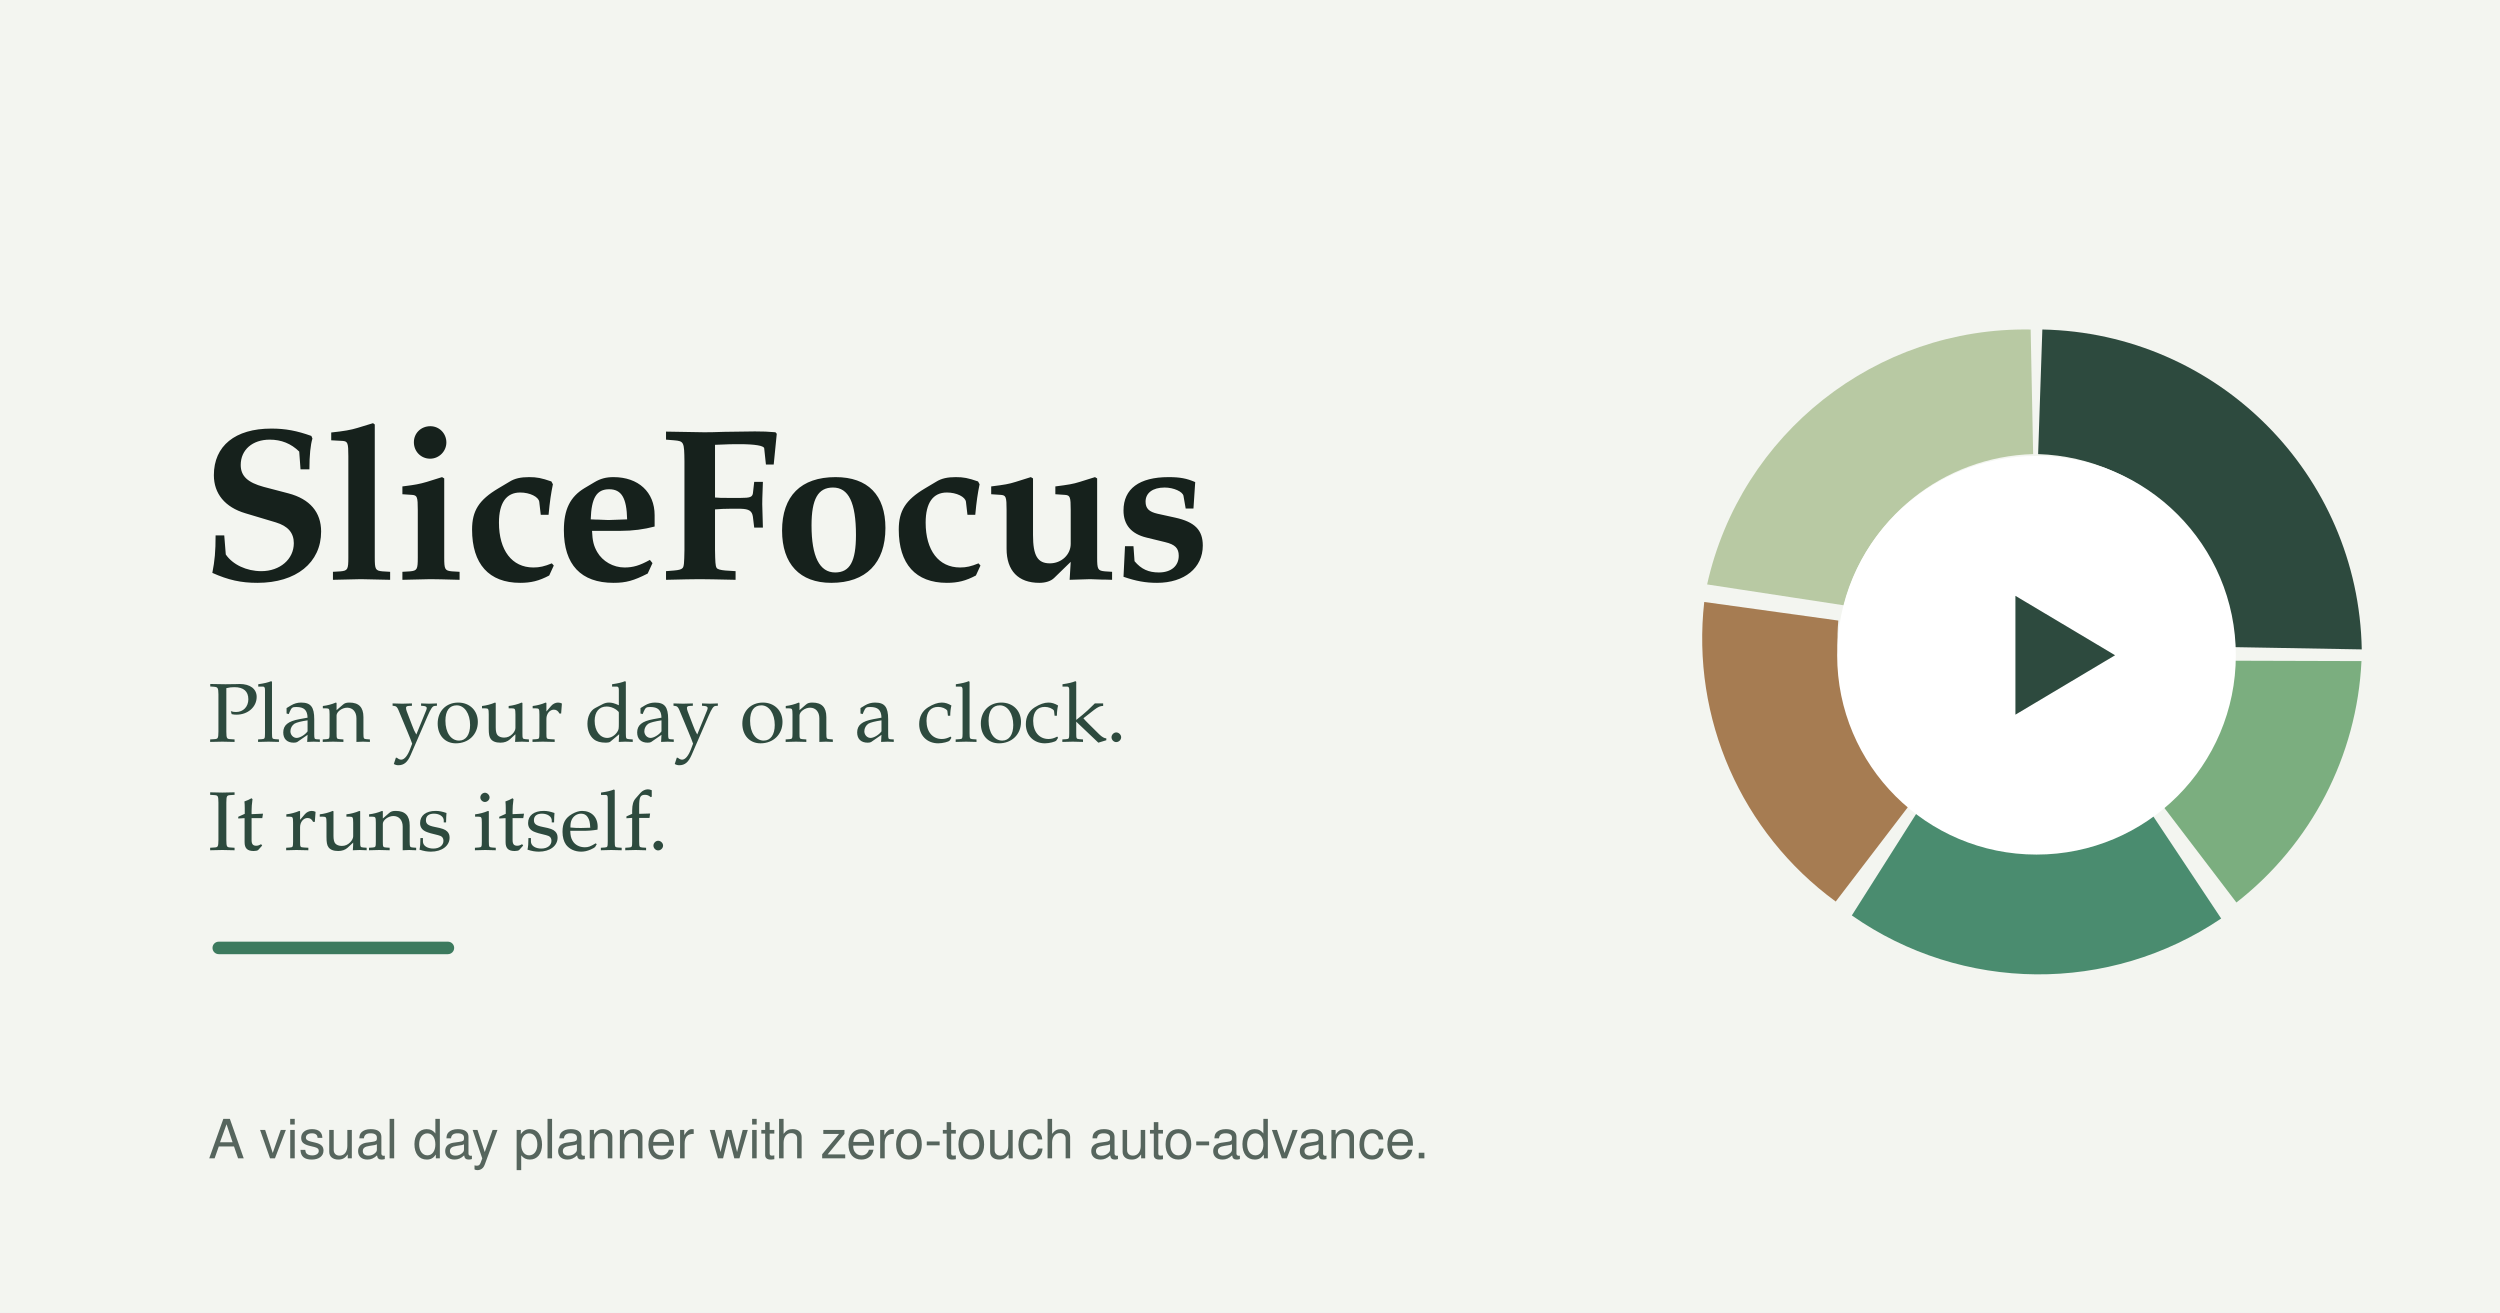
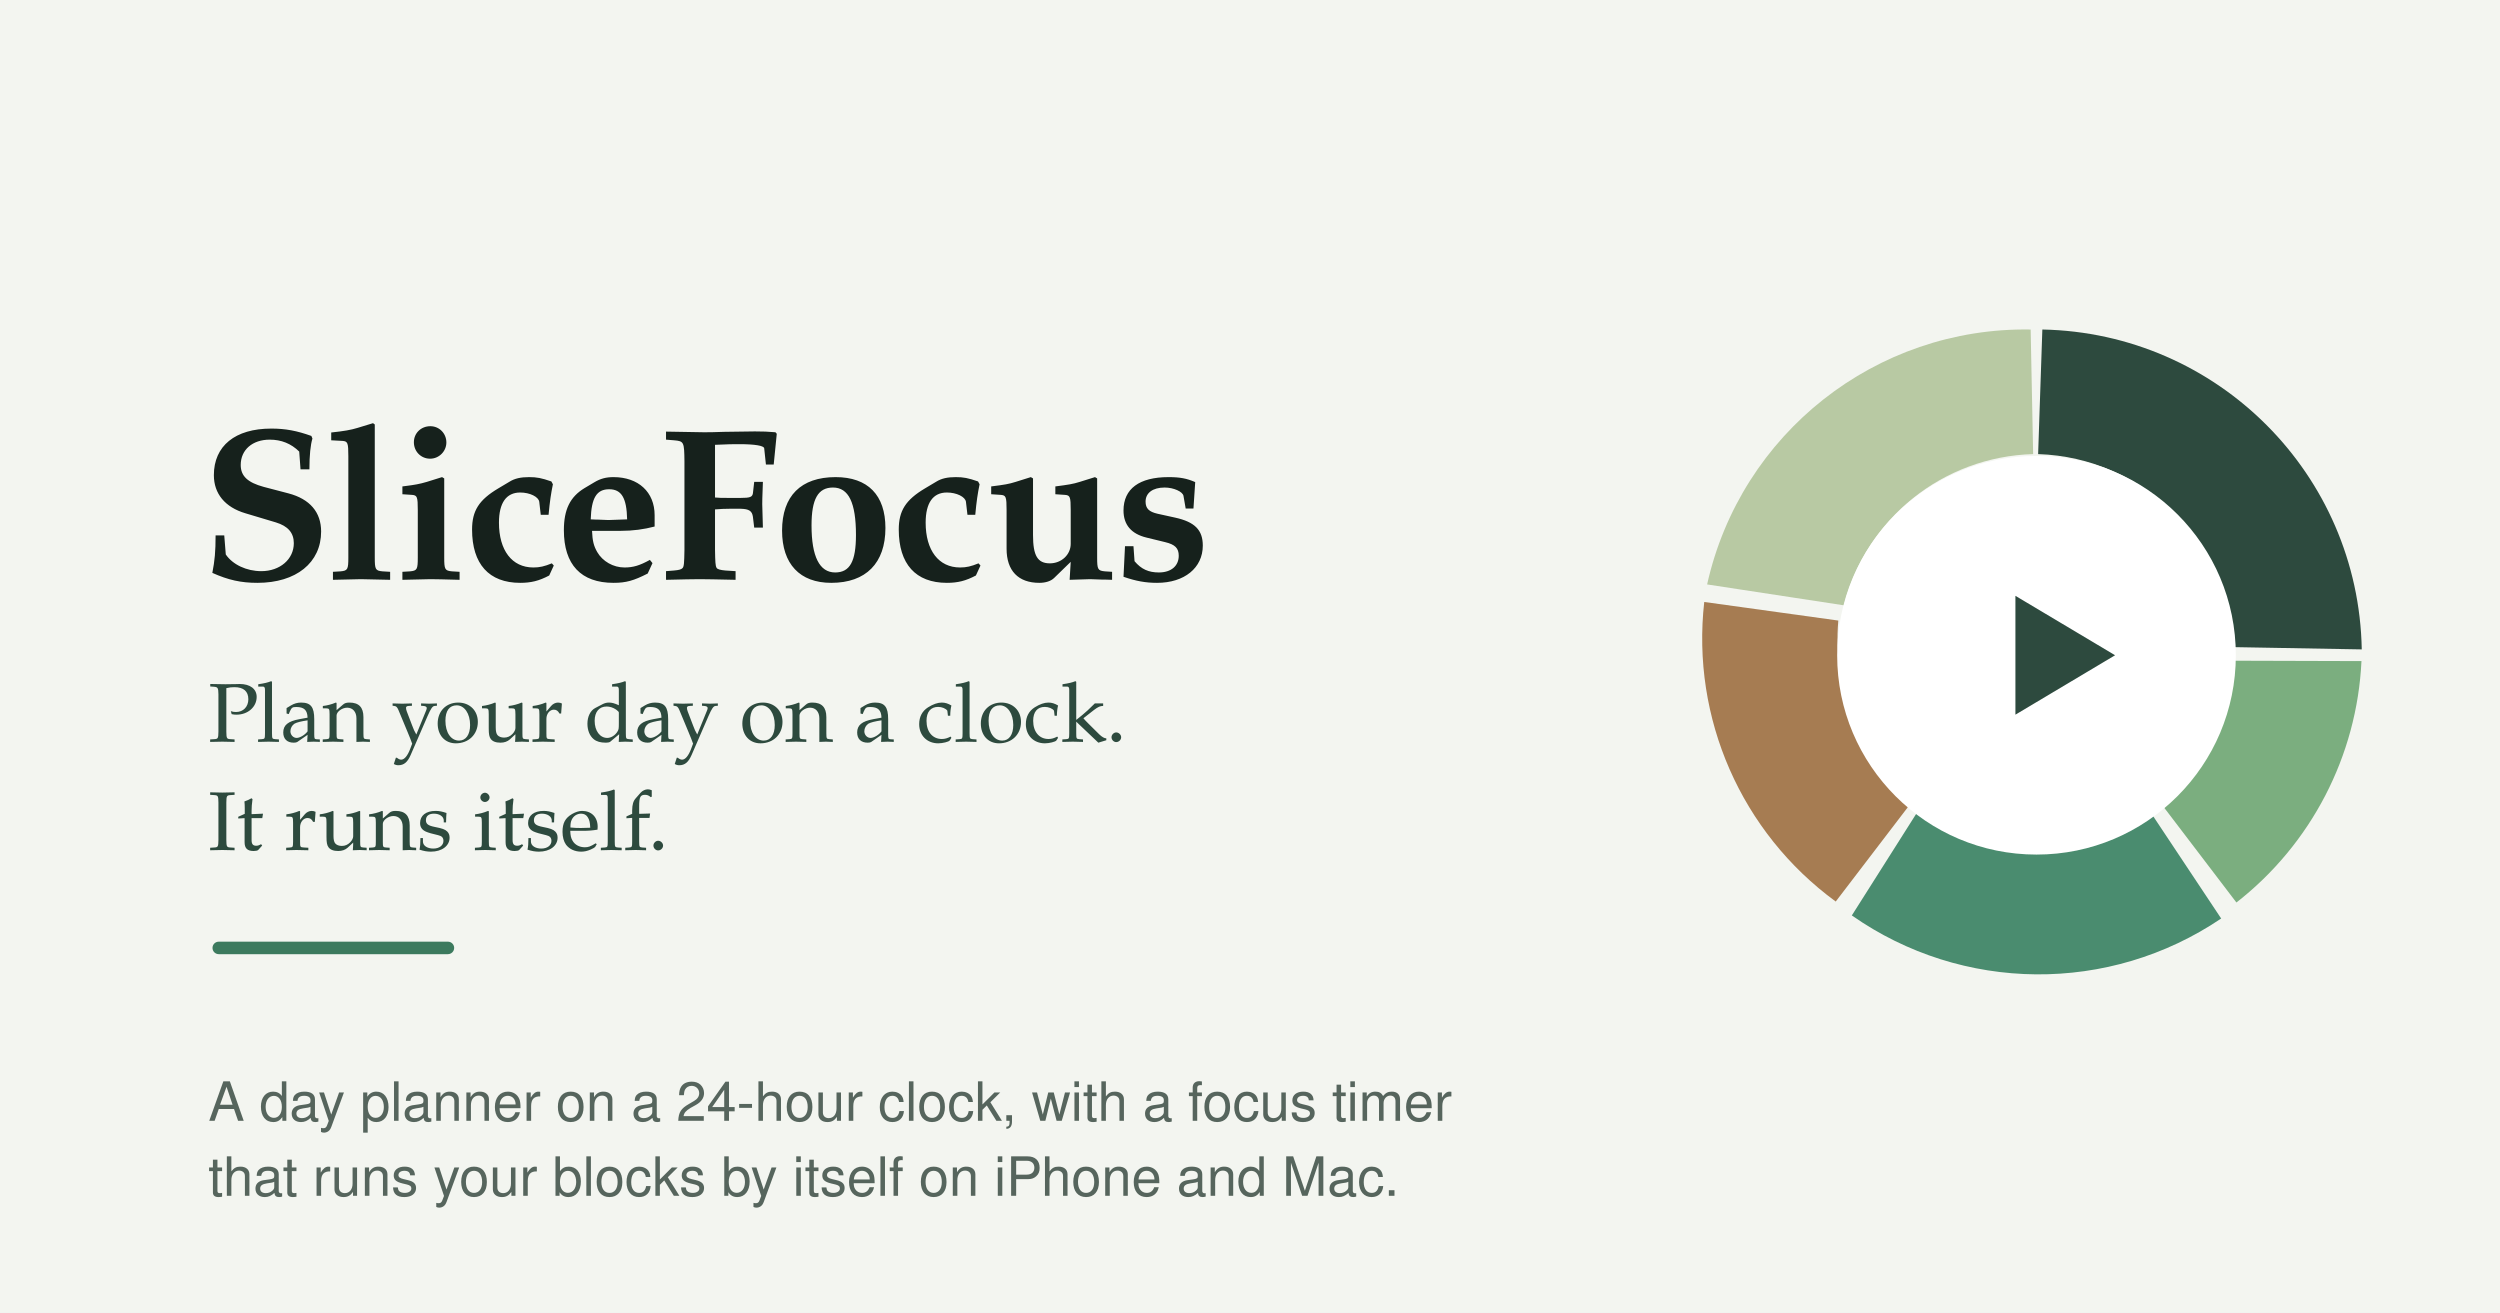
<svg xmlns="http://www.w3.org/2000/svg" width="1200" height="630" viewBox="0 0 1200 630">
  <rect width="1200" height="630" fill="#f3f5f0" />
  <text x="96" y="278" font-family="Iowan Old Style, Palatino, Georgia, serif" font-size="104" font-weight="600" fill="#16211c" letter-spacing="-1.5">SliceFocus</text>
  <text x="100" y="356" font-family="Iowan Old Style, Palatino, Georgia, serif" font-size="40" fill="#2d4a3e">Plan your day on a clock.</text>
  <text x="100" y="408" font-family="Iowan Old Style, Palatino, Georgia, serif" font-size="40" fill="#2d4a3e">It runs itself.</text>
  <rect x="102" y="452" width="116" height="6" rx="3" fill="#3c7a5e" />
-   <text x="100" y="556" font-family="-apple-system, Helvetica, Arial, sans-serif" font-size="26" fill="#56655d">A visual day planner with zero-touch auto-advance.</text>
+   <text x="100" y="538" font-family="-apple-system, Helvetica, Arial, sans-serif" font-size="26" fill="#56655d">A day planner on a 24-hour clock, with a focus timer</text>
+   <text x="100" y="574" font-family="-apple-system, Helvetica, Arial, sans-serif" font-size="26" fill="#56655d">that runs your blocks by itself on iPhone and Mac.</text>
  <g transform="translate(742,79) scale(0.46)">
    <path d="M 518.1 172.1 A 340 340 0 0 1 851.4 505.9 L 716.7 503.5 A 210 210 0 0 0 513.7 302.1 Z" fill="#2D4A3E" />
    <path d="M 851.1 518.1 A 340 340 0 0 1 720.6 770.0 L 637.4 660.8 A 210 210 0 0 0 716.5 517.7 Z" fill="#7BAE7F" />
    <path d="M 704.7 786.7 A 340 340 0 0 1 319.3 783.5 L 395.6 663.1 A 210 210 0 0 0 625.8 668.0 Z" fill="#4A8C6F" />
    <path d="M 302.5 769.0 A 340 340 0 0 1 165.3 456.4 L 305.2 475.8 A 210 210 0 0 0 385.5 660.4 Z" fill="#A67C52" />
    <path d="M 168.3 438.1 A 340 340 0 0 1 505.9 172.1 L 508.5 302.1 A 210 210 0 0 0 311.0 459.9 Z" fill="#B8C9A3" />
    <circle cx="512" cy="512" r="208" fill="#ffffff" />
    <polygon points="490,450 490,574 594,512" fill="#2D4A3E" />
  </g>
</svg>
